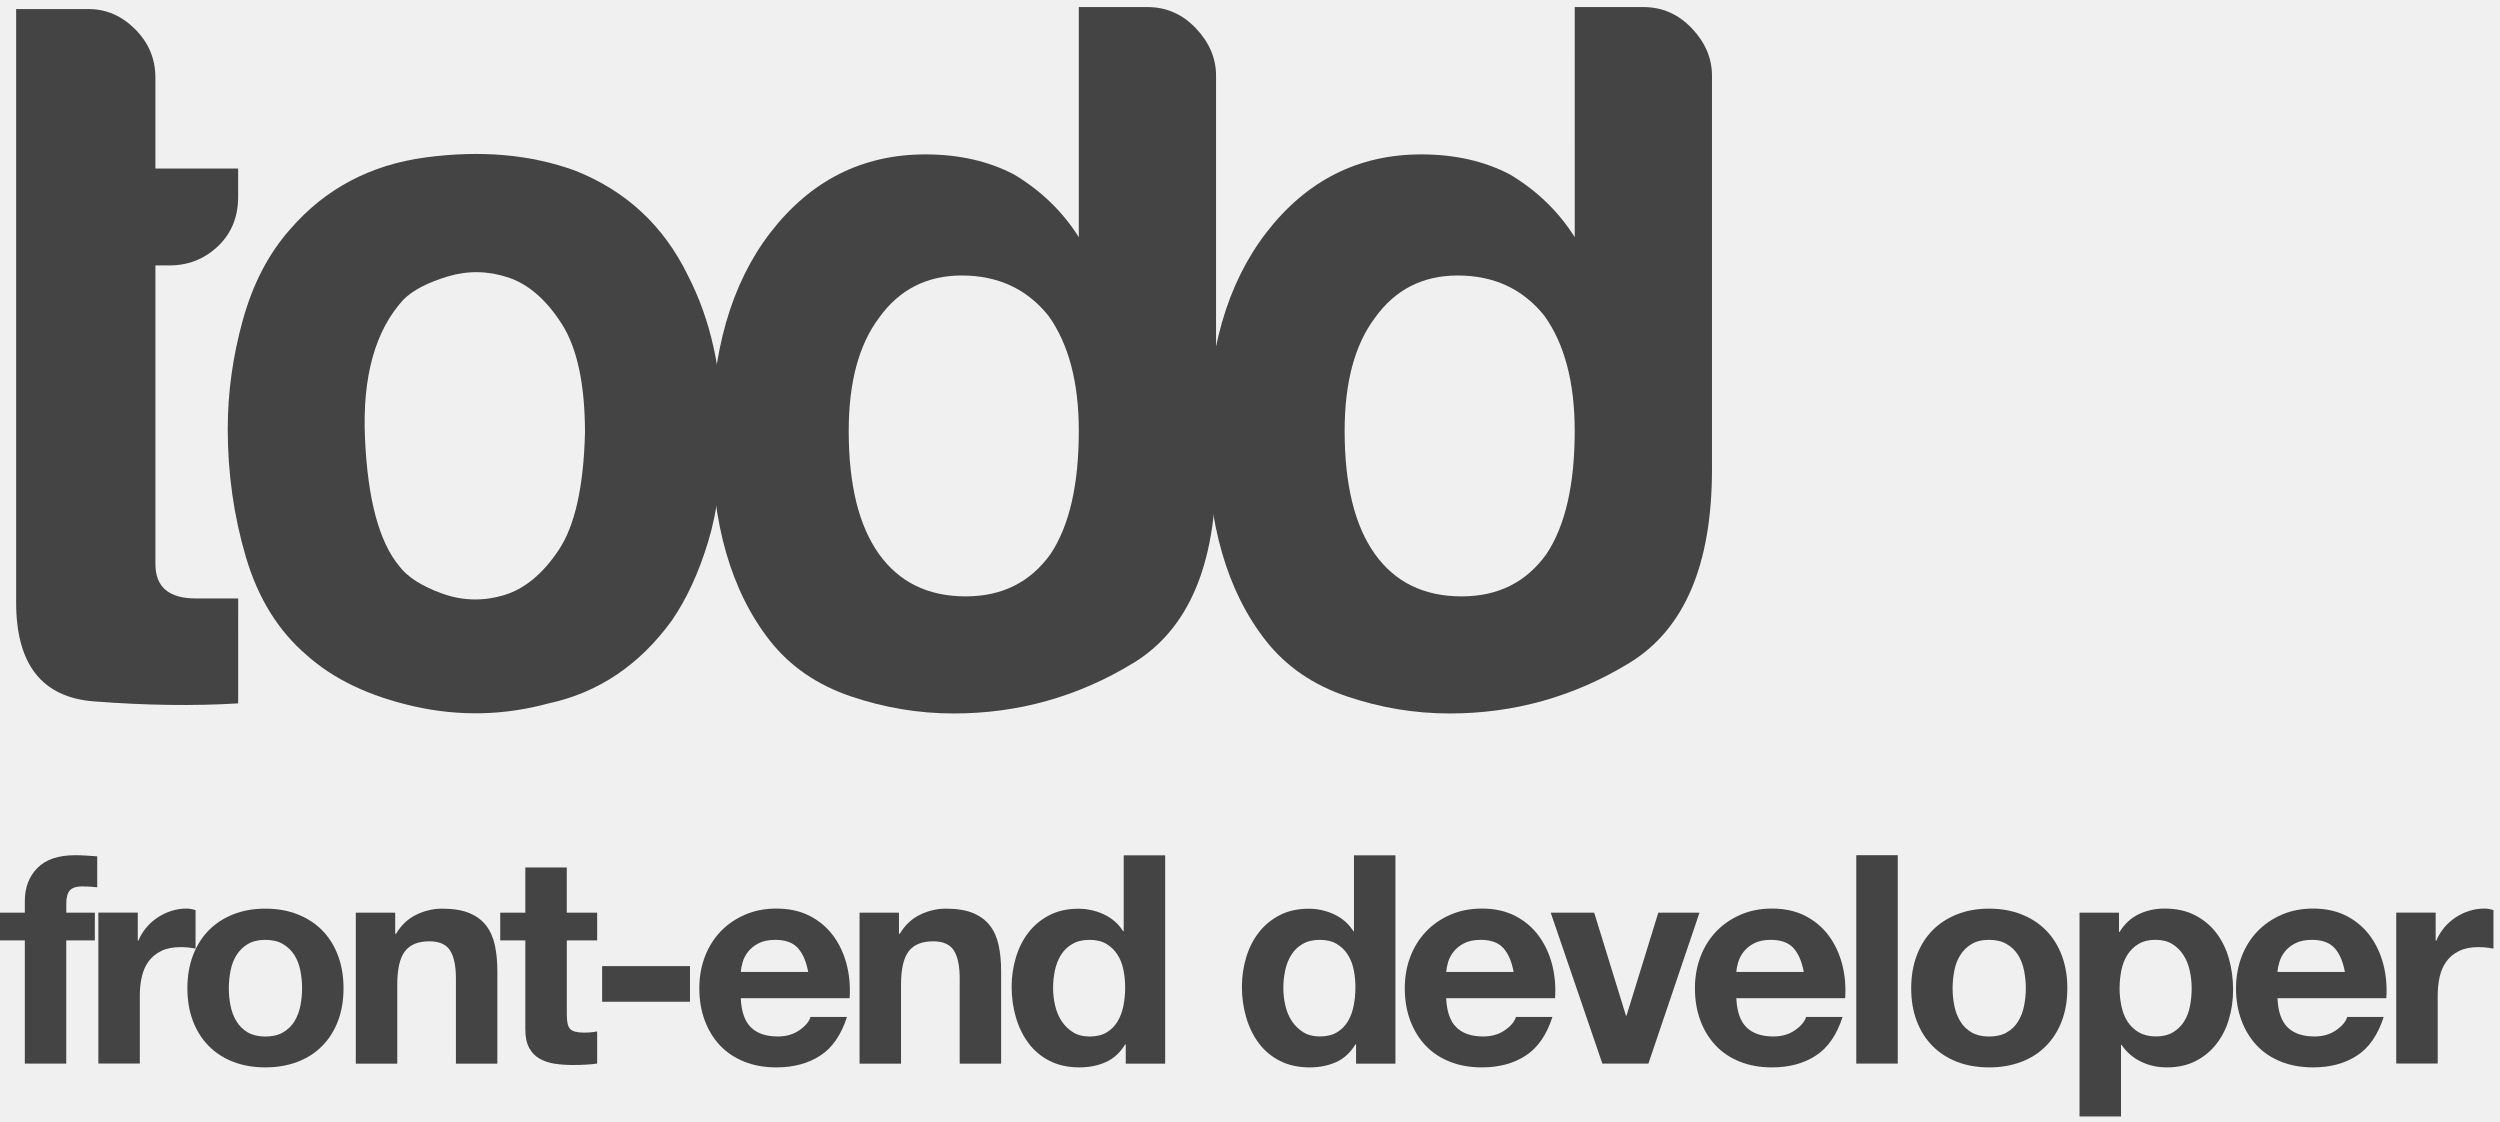
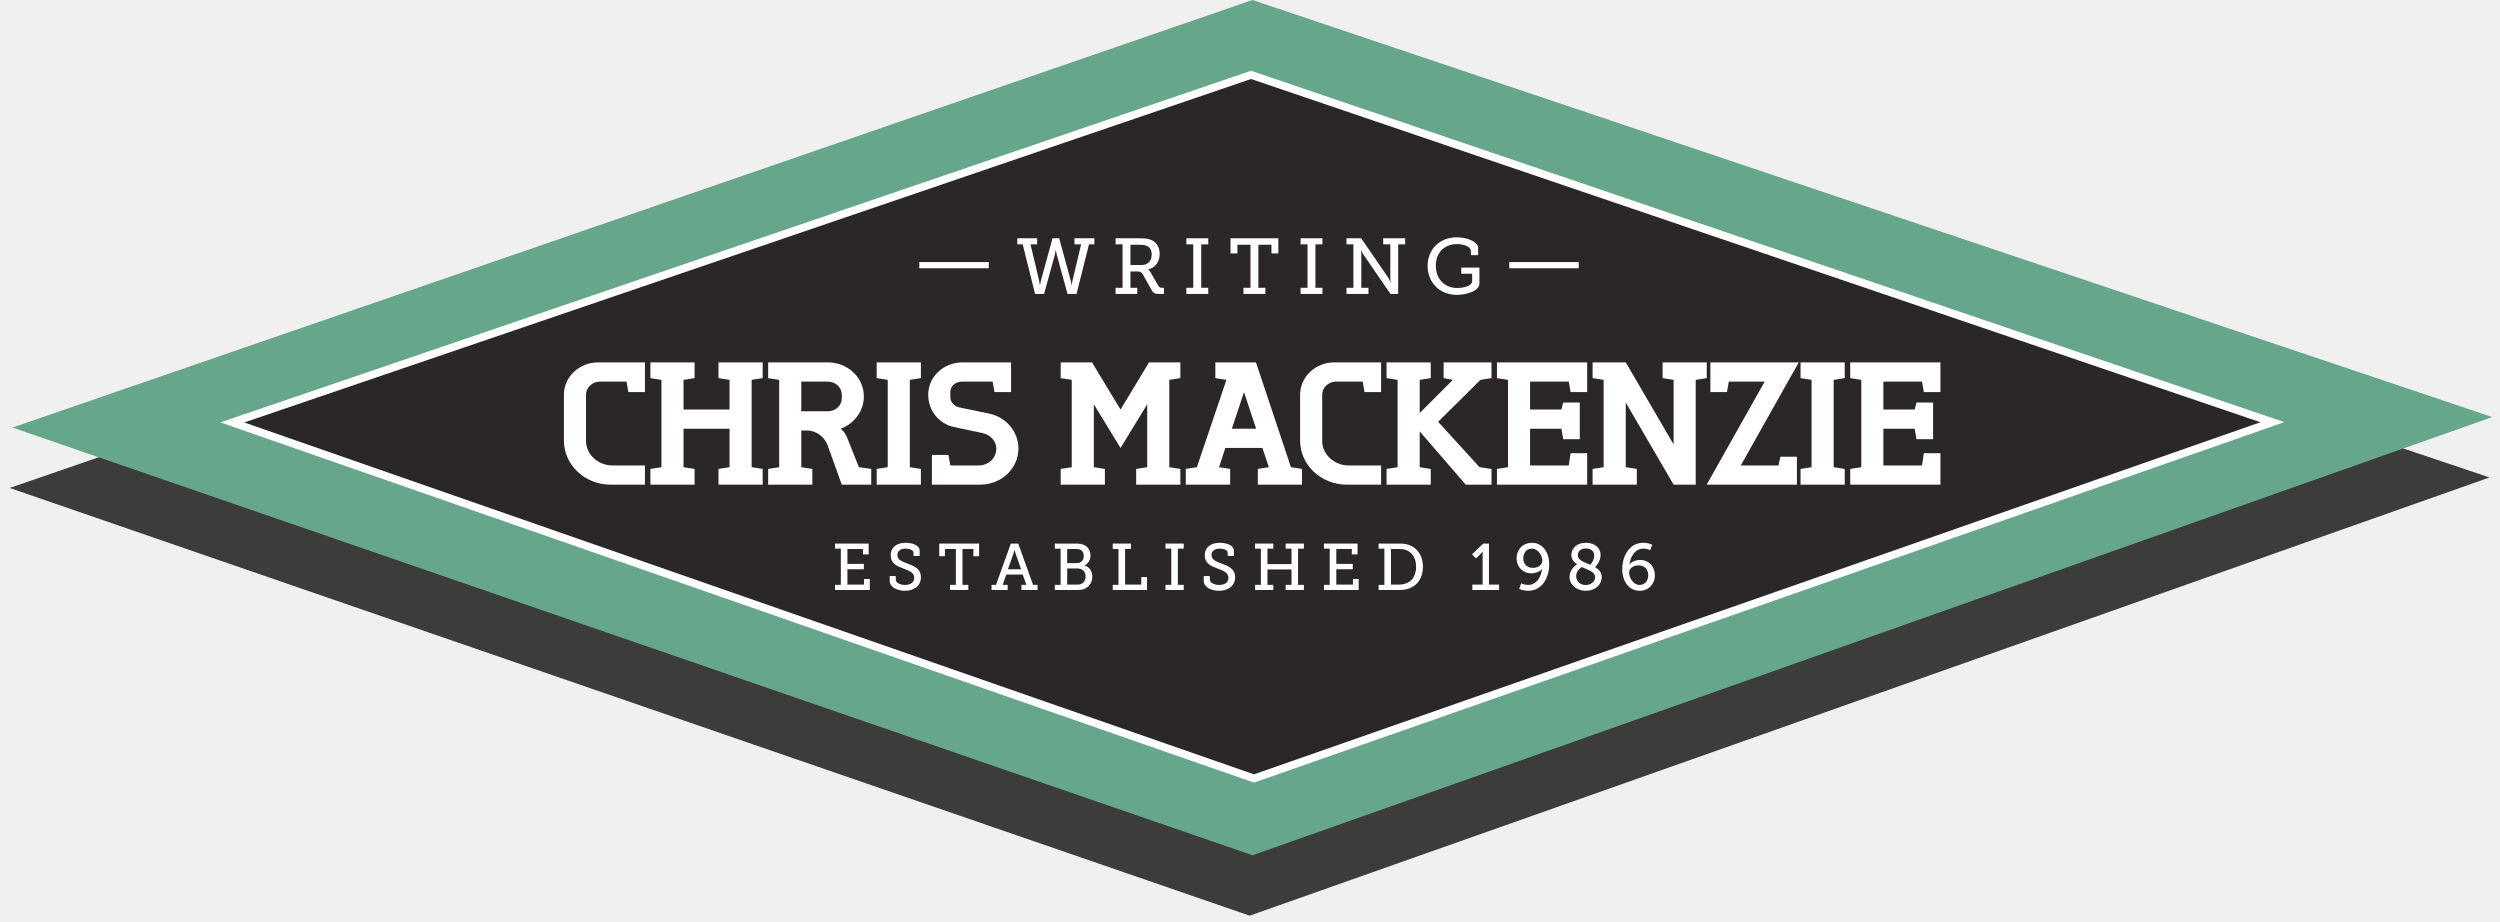
- <svg xmlns="http://www.w3.org/2000/svg" version="1.1" id="Layer_1" x="0px" y="0px" width="136px" height="61px" viewBox="0 0 136 61" enable-background="new 0 0 136 61" xml:space="preserve">
+ <svg xmlns="http://www.w3.org/2000/svg" version="1.1" id="Layer_1" x="0px" y="0px" width="320.137px" height="117.956px" viewBox="0 0 320.137 117.956" enable-background="new 0 0 320.137 117.956" xml:space="preserve">
+   <polygon fill="#3C3C3B" points="160.027,117.256 1.237,62.486 160.027,7.738 318.79,61.141 " />
+   <polygon fill="#66A68B" points="160.385,109.52 1.595,54.75 160.385,0 319.141,53.404 " />
+   <polygon fill="#2B2728" stroke="#FFFFFF" stroke-miterlimit="10" points="160.574,99.688 29.747,54.094 160.201,9.588   290.988,54.062 " />
  <g>
-     <path fill="#444444" d="M12.956,38.264c-2.416,0.146-5.033,0.109-7.851-0.109c-2.818-0.217-4.227-2.012-4.227-5.381V0.494h3.953   c0.951,0,1.793,0.367,2.525,1.098c0.731,0.733,1.098,1.611,1.098,2.635v4.941h4.501v1.537c0,1.098-0.367,1.996-1.098,2.69   c-0.733,0.696-1.611,1.043-2.635,1.043H8.455v16.25c0,1.246,0.731,1.867,2.196,1.867h2.306L12.956,38.264L12.956,38.264z" />
-     <path fill="#444444" d="M16.671,35.629c-1.538-1.318-2.635-3.092-3.294-5.325c-0.659-2.232-0.988-4.557-0.988-6.972   c0-1.977,0.274-3.953,0.823-5.929s1.409-3.623,2.581-4.941c1.902-2.196,4.354-3.495,7.356-3.898c3-0.401,5.709-0.165,8.125,0.714   c2.781,1.098,4.831,3.002,6.148,5.709c1.244,2.416,1.867,5.234,1.867,8.455c0,2.343-0.257,4.356-0.769,6.039   c-0.513,1.685-1.172,3.111-1.976,4.281c-1.757,2.416-3.991,3.918-6.698,4.502c-2.416,0.659-4.85,0.715-7.302,0.166   C20.092,37.879,18.135,36.945,16.671,35.629z M21.941,16.305c-1.537,1.685-2.233,4.191-2.086,7.521   c0.146,3.332,0.769,5.655,1.866,6.972c0.439,0.587,1.208,1.081,2.306,1.481c1.098,0.402,2.213,0.438,3.349,0.109   c1.134-0.328,2.141-1.152,3.02-2.471c0.878-1.317,1.354-3.44,1.427-6.368c0-2.635-0.422-4.612-1.263-5.929   c-0.842-1.317-1.812-2.158-2.91-2.525c-1.098-0.365-2.196-0.384-3.294-0.055C23.259,15.371,22.453,15.793,21.941,16.305z" />
-     <path fill="#444444" d="M58.687,0.384h3.733c1.024,0,1.903,0.384,2.635,1.153c0.731,0.769,1.098,1.63,1.098,2.58v21.411   c0,5.198-1.501,8.712-4.502,10.541c-3.002,1.83-6.258,2.744-9.772,2.744c-1.904,0-3.771-0.312-5.6-0.934   c-1.831-0.62-3.294-1.628-4.392-3.02c-2.124-2.707-3.184-6.403-3.184-11.088c0-4.612,1.06-8.307,3.184-11.09   c2.196-2.855,5.013-4.282,8.455-4.282c1.829,0,3.439,0.367,4.831,1.098c1.463,0.878,2.635,2.014,3.514,3.404V0.384L58.687,0.384z    M46.17,23.441c0,2.929,0.549,5.161,1.647,6.698c1.098,1.537,2.671,2.304,4.721,2.304c1.977,0,3.514-0.77,4.611-2.304   c1.024-1.537,1.538-3.769,1.538-6.698c0-2.635-0.549-4.721-1.647-6.258c-1.172-1.464-2.745-2.196-4.722-2.196   c-1.904,0-3.404,0.769-4.501,2.306C46.719,18.758,46.17,20.806,46.17,23.441z" />
-     <path fill="#444444" d="M85.665,0.384h3.733c1.022,0,1.9,0.384,2.635,1.153c0.73,0.769,1.099,1.63,1.099,2.58v21.411   c0,5.198-1.501,8.712-4.502,10.541c-3.002,1.83-6.259,2.744-9.772,2.744c-1.902,0-3.771-0.312-5.6-0.934   c-1.83-0.62-3.294-1.628-4.392-3.02c-2.127-2.707-3.188-6.403-3.188-11.088c0-4.612,1.061-8.307,3.188-11.09   c2.196-2.855,5.013-4.282,8.454-4.282c1.83,0,3.441,0.367,4.832,1.098c1.464,0.878,2.636,2.014,3.514,3.404L85.665,0.384   L85.665,0.384z M73.148,23.441c0,2.929,0.549,5.161,1.646,6.698c1.099,1.537,2.672,2.304,4.722,2.304   c1.979,0,3.514-0.77,4.611-2.304c1.023-1.537,1.537-3.769,1.537-6.698c0-2.635-0.549-4.721-1.646-6.258   c-1.172-1.464-2.744-2.196-4.722-2.196c-1.903,0-3.403,0.769-4.502,2.306C73.697,18.758,73.148,20.806,73.148,23.441z" />
+     <path fill="#FFFFFF" d="M82.586,59.604v2.457H78.2c-3.323,0-5.988-2.527-5.988-5.656v-5.861c0-2.283,1.958-4.139,4.385-4.139h5.989   v3.803h-2.122l-0.236-1.34h-3.395c-0.967,0-1.792,0.736-1.792,1.676v5.926c0,1.723,1.556,3.135,3.396,3.135H82.586z" />
+     <path fill="#FFFFFF" d="M92.008,46.404h5.657v2.016l-1.415,0.223v11.184l1.415,0.221v2.014h-5.657v-2.014l1.413-0.221v-4.922   h-5.893v4.922l1.414,0.221v2.014h-5.656v-2.014l1.415-0.221V48.643l-1.415-0.223v-2.016h5.656v2.016l-1.414,0.223v3.803h5.893   v-3.803l-1.413-0.223V46.404z" />
+     <path fill="#FFFFFF" d="M102.609,55.129v4.697l1.414,0.221v2.014h-5.657v-2.014l1.414-0.221V48.643l-1.414-0.223v-2.016h7.635   c2.57,0,4.622,1.947,4.622,4.363c0,1.812-1.179,3.465-2.972,4.137c0.38,0.293,0.638,0.648,0.849,1.188l1.486,3.734l1.58,0.221   v2.014h-3.771l-1.77-4.92c-0.563-1.588-1.955-2.012-2.594-2.012H102.609z M107.796,50.543c0-0.939-0.805-1.676-1.795-1.676h-3.392   v3.801h3.392c0.99,0,1.795-0.738,1.795-1.678V50.543z" />
+     <path fill="#FFFFFF" d="M116.508,59.826l1.416,0.221v2.014h-5.659v-2.014l1.413-0.221V48.643l-1.413-0.223v-2.016h5.659v2.016   l-1.416,0.223V59.826z" />
+     <path fill="#FFFFFF" d="M122.164,54.682c-1.888-0.404-3.302-2.059-3.302-4.139c0-2.303,1.956-4.139,4.409-4.139h6.199v3.803h-2.123   l-0.235-1.34h-3.841c-0.99,0-1.578,0.602-1.578,1.34v0.672c0,0.648,0.539,1.162,1.179,1.297l3.771,0.783   c2.169,0.447,3.771,2.281,3.771,4.475c0,2.57-2.191,4.627-4.904,4.627h-6.176V58.26h2.123l0.236,1.344h3.651   c1.226,0,2.24-0.965,2.24-2.127c0-1.008-0.752-1.789-1.744-2.014L122.164,54.682z" />
+     <path fill="#FFFFFF" d="M147.142,46.404h4.007v2.016l-1.415,0.223v11.184l1.415,0.221v2.014h-5.657v-2.014l1.414-0.221v-8.055   l-3.417,5.592l-3.418-5.592v8.055l1.415,0.221v2.014h-5.658v-2.014l1.414-0.221V48.643l-1.414-0.223v-2.016h4.007l3.654,6.041   L147.142,46.404z" />
+     <path fill="#FFFFFF" d="M161.658,57.363h-4.749l-0.804,2.463l1.423,0.221v2.014h-5.681v-2.014l1.416-0.221l3.79-11.184   l-1.421-0.223v-2.016h5.2l4.479,13.422l1.414,0.221v2.014h-5.654v-2.014l1.414-0.221L161.658,57.363z M157.741,54.904h3.116   l-1.556-4.697L157.741,54.904z" />
+     <path fill="#FFFFFF" d="M176.857,59.604v2.457h-4.387c-3.324,0-5.985-2.527-5.985-5.656v-5.861c0-2.283,1.956-4.139,4.382-4.139   h5.99v3.803h-2.123l-0.236-1.34h-3.396c-0.966,0-1.79,0.736-1.79,1.676v5.926c0,1.723,1.555,3.135,3.393,3.135H176.857z" />
+     <path fill="#FFFFFF" d="M184.157,54.01l5.305,5.816l1.531,0.221v2.014h-3.301l-5.892-6.82v4.586l1.413,0.221v2.014h-5.657v-2.014   l1.414-0.221V48.643l-1.414-0.223v-2.016h5.657v2.016l-1.413,0.223v4.248l4.242-4.248l-1.179-0.223v-2.016h6.129v2.016   l-1.416,0.223L184.157,54.01z" />
+     <path fill="#FFFFFF" d="M191.692,46.404h11.553v3.803h-2.124l-0.233-1.34h-4.952v3.578h4.007l0.235-0.896h2.121v4.695h-2.121   l-0.235-1.34h-4.007v4.699h4.952l0.233-1.566h2.124v4.023h-11.553v-2.014l1.416-0.221V48.643l-1.416-0.223V46.404z" />
+     <path fill="#FFFFFF" d="M212.904,46.404h5.654v2.016l-1.414,0.223v13.418h-2.829l-6.129-10.512v8.277l1.416,0.221v2.014h-5.661   v-2.014l1.415-0.221V48.643l-1.415-0.223v-2.016h4.245l6.129,10.512v-8.273l-1.411-0.223V46.404z" />
+     <path fill="#FFFFFF" d="M230.339,46.404l-7.426,13.199h4.834l0.235-1.119h2.121v3.576h-11.553l7.427-13.193h-4.595l-0.239,1.34   h-2.12v-3.803H230.339z" />
+     <path fill="#FFFFFF" d="M234.813,59.826l1.412,0.221v2.014h-5.657v-2.014l1.413-0.221V48.643l-1.413-0.223v-2.016h5.657v2.016   l-1.412,0.223V59.826z" />
+     <path fill="#FFFFFF" d="M236.93,46.404h11.551v3.803h-2.122l-0.234-1.34h-4.95v3.578h4.006l0.238-0.896h2.123v4.695h-2.123   l-0.238-1.34h-4.006v4.699h4.95l0.234-1.566h2.122v4.023H236.93v-2.014l1.416-0.221V48.643l-1.416-0.223V46.404z" />
  </g>
  <g>
-     <path fill="#444444" d="M0,51.159V49.65h1.35v-0.635c0-0.73,0.228-1.328,0.683-1.795c0.456-0.466,1.144-0.697,2.064-0.697   c0.201,0,0.402,0.008,0.604,0.021c0.201,0.018,0.397,0.029,0.587,0.04v1.685c-0.264-0.033-0.54-0.049-0.825-0.049   c-0.307,0-0.527,0.071-0.659,0.215c-0.132,0.144-0.198,0.385-0.198,0.723v0.492H5.16v1.509H3.604v6.7H1.35v-6.7H0z" />
-     <path fill="#444444" d="M7.495,49.65v1.523h0.031c0.106-0.255,0.249-0.488,0.429-0.706c0.18-0.218,0.386-0.401,0.619-0.557   c0.232-0.152,0.481-0.271,0.746-0.356c0.264-0.084,0.54-0.128,0.826-0.128c0.148,0,0.312,0.027,0.492,0.079v2.098   c-0.106-0.021-0.233-0.039-0.381-0.058c-0.148-0.017-0.291-0.021-0.429-0.021c-0.413,0-0.762,0.067-1.048,0.205   c-0.286,0.138-0.516,0.326-0.69,0.562c-0.175,0.236-0.299,0.518-0.373,0.833c-0.074,0.315-0.111,0.662-0.111,1.032v3.699H5.351   v-8.211h2.144V49.65z" />
-     <path fill="#444444" d="M10.496,51.979c0.201-0.535,0.487-0.989,0.857-1.367c0.37-0.375,0.815-0.666,1.333-0.872   c0.519-0.205,1.101-0.31,1.747-0.31s1.231,0.104,1.754,0.31c0.524,0.206,0.971,0.497,1.342,0.872   c0.371,0.378,0.656,0.832,0.857,1.367c0.201,0.533,0.302,1.129,0.302,1.785s-0.101,1.25-0.302,1.778   c-0.201,0.528-0.487,0.981-0.857,1.356c-0.37,0.377-0.817,0.664-1.342,0.865c-0.523,0.2-1.109,0.303-1.754,0.303   c-0.646,0-1.228-0.103-1.747-0.303c-0.519-0.201-0.963-0.488-1.333-0.865c-0.371-0.375-0.657-0.828-0.857-1.356   c-0.202-0.528-0.302-1.122-0.302-1.778S10.294,52.512,10.496,51.979z M12.544,54.725c0.063,0.312,0.172,0.594,0.325,0.842   c0.153,0.248,0.357,0.447,0.611,0.597c0.254,0.146,0.572,0.223,0.953,0.223c0.381,0,0.701-0.073,0.961-0.223   c0.259-0.147,0.465-0.349,0.619-0.597c0.153-0.248,0.262-0.528,0.325-0.842c0.063-0.312,0.096-0.633,0.096-0.961   s-0.032-0.649-0.096-0.969c-0.063-0.316-0.172-0.6-0.325-0.842c-0.154-0.243-0.36-0.441-0.619-0.596   c-0.26-0.152-0.58-0.229-0.961-0.229c-0.381,0-0.699,0.077-0.953,0.229c-0.254,0.153-0.458,0.353-0.611,0.596   c-0.153,0.242-0.262,0.523-0.325,0.842c-0.063,0.319-0.096,0.641-0.096,0.969S12.48,54.412,12.544,54.725z" />
-     <path fill="#444444" d="M21.499,49.65v1.144h0.048c0.286-0.478,0.656-0.823,1.111-1.039c0.455-0.218,0.921-0.325,1.397-0.325   c0.604,0,1.098,0.082,1.485,0.245c0.387,0.164,0.691,0.392,0.913,0.683c0.222,0.291,0.378,0.646,0.468,1.063   c0.09,0.419,0.135,0.882,0.135,1.39v5.051h-2.254v-4.637c0-0.679-0.106-1.185-0.317-1.518c-0.212-0.334-0.588-0.499-1.127-0.499   c-0.614,0-1.059,0.183-1.334,0.547c-0.275,0.365-0.413,0.966-0.413,1.804v4.303h-2.255V49.65H21.499L21.499,49.65z" />
-     <path fill="#444444" d="M32.486,49.65v1.509h-1.651v4.063c0,0.383,0.063,0.637,0.19,0.764s0.381,0.188,0.762,0.188   c0.127,0,0.249-0.005,0.365-0.016c0.116-0.013,0.228-0.027,0.333-0.05v1.748c-0.191,0.031-0.402,0.053-0.635,0.062   c-0.233,0.012-0.46,0.018-0.683,0.018c-0.35,0-0.681-0.023-0.993-0.07c-0.312-0.049-0.587-0.141-0.826-0.278   c-0.239-0.137-0.426-0.334-0.563-0.587c-0.138-0.254-0.207-0.588-0.207-1.001v-4.843h-1.366V49.65h1.366v-2.461h2.255v2.461H32.486   z" />
-     <path fill="#444444" d="M37.535,52.557v1.938h-4.779v-1.938H37.535z" />
-     <path fill="#444444" d="M40.854,55.891c0.338,0.33,0.825,0.493,1.46,0.493c0.455,0,0.847-0.112,1.175-0.342   c0.328-0.228,0.53-0.47,0.604-0.722h1.984c-0.317,0.981-0.805,1.688-1.461,2.109c-0.656,0.426-1.45,0.637-2.382,0.637   c-0.646,0-1.228-0.104-1.747-0.312s-0.958-0.501-1.317-0.881c-0.36-0.382-0.638-0.837-0.834-1.366   c-0.196-0.527-0.293-1.109-0.293-1.747c0-0.612,0.101-1.185,0.301-1.714c0.202-0.527,0.487-0.986,0.857-1.374   c0.371-0.387,0.812-0.688,1.326-0.912c0.513-0.223,1.082-0.334,1.707-0.334c0.699,0,1.308,0.136,1.826,0.404   c0.519,0.271,0.945,0.633,1.278,1.088s0.574,0.976,0.723,1.558c0.148,0.582,0.201,1.189,0.159,1.825h-5.922   C40.33,55.033,40.515,55.562,40.854,55.891z M43.402,51.572c-0.27-0.297-0.68-0.444-1.23-0.444c-0.36,0-0.659,0.062-0.897,0.183   c-0.238,0.121-0.428,0.272-0.572,0.453c-0.143,0.18-0.243,0.37-0.301,0.57c-0.059,0.201-0.093,0.382-0.103,0.54h3.667   C43.86,52.303,43.672,51.868,43.402,51.572z" />
-     <path fill="#444444" d="M48.904,49.65v1.144h0.048c0.286-0.478,0.656-0.823,1.111-1.039c0.455-0.218,0.921-0.325,1.397-0.325   c0.604,0,1.098,0.082,1.485,0.245c0.386,0.164,0.691,0.392,0.913,0.683c0.222,0.291,0.378,0.646,0.468,1.063   c0.09,0.419,0.135,0.882,0.135,1.39v5.051h-2.254v-4.637c0-0.679-0.106-1.185-0.317-1.518c-0.212-0.334-0.588-0.499-1.127-0.499   c-0.614,0-1.059,0.183-1.334,0.547c-0.275,0.365-0.413,0.966-0.413,1.804v4.303H46.76V49.65H48.904L48.904,49.65z" />
-     <path fill="#444444" d="M61.209,56.812c-0.264,0.442-0.611,0.765-1.04,0.961c-0.428,0.194-0.913,0.293-1.452,0.293   c-0.615,0-1.154-0.119-1.62-0.355c-0.466-0.238-0.849-0.562-1.151-0.969c-0.302-0.408-0.53-0.877-0.683-1.405   c-0.153-0.528-0.23-1.081-0.23-1.651c0-0.551,0.077-1.082,0.23-1.597c0.153-0.513,0.381-0.966,0.683-1.356   c0.302-0.393,0.68-0.707,1.135-0.944s0.984-0.354,1.587-0.354c0.487,0,0.95,0.104,1.39,0.31c0.439,0.206,0.786,0.512,1.04,0.913   h0.032v-4.129h2.255v11.334h-2.144v-1.049H61.209L61.209,56.812z M61.114,52.756c-0.063-0.312-0.172-0.589-0.325-0.826   c-0.153-0.238-0.352-0.431-0.596-0.578c-0.244-0.147-0.55-0.224-0.92-0.224c-0.371,0-0.683,0.074-0.938,0.224   c-0.253,0.147-0.458,0.342-0.611,0.586c-0.154,0.244-0.265,0.521-0.333,0.834c-0.069,0.312-0.103,0.64-0.103,0.979   c0,0.316,0.037,0.636,0.111,0.953c0.074,0.316,0.193,0.602,0.357,0.849c0.164,0.249,0.37,0.449,0.619,0.604   c0.249,0.154,0.548,0.229,0.897,0.229c0.37,0,0.68-0.073,0.929-0.223s0.447-0.349,0.595-0.597s0.254-0.531,0.317-0.851   c0.064-0.317,0.095-0.646,0.095-0.983C61.209,53.395,61.178,53.066,61.114,52.756z" />
-     <path fill="#444444" d="M73.736,56.812c-0.266,0.442-0.611,0.765-1.039,0.961c-0.43,0.194-0.914,0.293-1.453,0.293   c-0.615,0-1.154-0.119-1.619-0.355c-0.467-0.238-0.85-0.562-1.152-0.969c-0.301-0.408-0.53-0.877-0.683-1.405   s-0.23-1.081-0.23-1.651c0-0.551,0.077-1.082,0.23-1.597c0.153-0.513,0.382-0.966,0.683-1.356c0.302-0.393,0.681-0.707,1.136-0.944   s0.982-0.354,1.588-0.354c0.486,0,0.949,0.104,1.389,0.31s0.785,0.512,1.039,0.913h0.031v-4.129h2.256v11.334H73.77v-1.049H73.736   L73.736,56.812L73.736,56.812z M73.641,52.756c-0.062-0.312-0.172-0.589-0.324-0.826c-0.152-0.238-0.352-0.431-0.596-0.578   s-0.551-0.224-0.922-0.224c-0.369,0-0.682,0.074-0.936,0.224c-0.256,0.147-0.459,0.342-0.611,0.586   c-0.154,0.244-0.266,0.521-0.334,0.834c-0.068,0.313-0.104,0.64-0.104,0.979c0,0.316,0.037,0.636,0.109,0.953   c0.074,0.316,0.193,0.602,0.357,0.849C70.445,55.8,70.652,56,70.9,56.154s0.548,0.229,0.896,0.229c0.371,0,0.683-0.073,0.931-0.223   c0.25-0.147,0.446-0.349,0.597-0.597c0.146-0.248,0.254-0.531,0.315-0.851c0.063-0.317,0.096-0.646,0.096-0.983   C73.736,53.395,73.705,53.066,73.641,52.756z" />
-     <path fill="#444444" d="M79.23,55.891c0.338,0.33,0.826,0.493,1.461,0.493c0.455,0,0.846-0.112,1.176-0.342   c0.328-0.228,0.527-0.47,0.602-0.722h1.984c-0.316,0.981-0.805,1.688-1.461,2.109c-0.654,0.426-1.449,0.637-2.381,0.637   c-0.646,0-1.229-0.104-1.746-0.312c-0.52-0.206-0.957-0.501-1.318-0.881c-0.359-0.382-0.637-0.837-0.834-1.366   c-0.195-0.527-0.293-1.109-0.293-1.747c0-0.612,0.1-1.185,0.301-1.714c0.201-0.527,0.488-0.986,0.859-1.374   c0.369-0.387,0.811-0.688,1.324-0.912c0.513-0.223,1.082-0.334,1.707-0.334c0.699,0,1.307,0.136,1.826,0.404   c0.52,0.271,0.943,0.633,1.275,1.088c0.334,0.455,0.574,0.976,0.725,1.558c0.147,0.582,0.201,1.189,0.158,1.825h-5.924   C78.705,55.033,78.891,55.562,79.23,55.891z M81.779,51.572c-0.271-0.297-0.682-0.444-1.23-0.444c-0.361,0-0.66,0.062-0.896,0.183   c-0.238,0.121-0.43,0.272-0.57,0.453c-0.146,0.18-0.244,0.37-0.305,0.57c-0.059,0.201-0.092,0.382-0.104,0.54h3.668   C82.236,52.303,82.049,51.868,81.779,51.572z" />
-     <path fill="#444444" d="M87.168,57.859l-2.809-8.209h2.365l1.729,5.604h0.029l1.73-5.604h2.24l-2.779,8.209H87.168z" />
-     <path fill="#444444" d="M95.014,55.891c0.338,0.33,0.826,0.493,1.461,0.493c0.455,0,0.846-0.112,1.174-0.342   c0.328-0.228,0.529-0.47,0.604-0.722h1.983c-0.315,0.981-0.805,1.688-1.461,2.109c-0.655,0.426-1.448,0.637-2.381,0.637   c-0.646,0-1.229-0.104-1.746-0.312c-0.521-0.206-0.959-0.501-1.317-0.881c-0.358-0.382-0.64-0.837-0.834-1.366   c-0.194-0.527-0.293-1.109-0.293-1.747c0-0.612,0.101-1.185,0.301-1.714c0.201-0.527,0.488-0.986,0.856-1.374   c0.371-0.387,0.812-0.688,1.326-0.912c0.515-0.223,1.082-0.334,1.707-0.334c0.698,0,1.308,0.136,1.826,0.404   c0.518,0.271,0.944,0.633,1.276,1.088c0.334,0.455,0.573,0.976,0.724,1.558c0.148,0.582,0.2,1.189,0.157,1.825h-5.922   C94.488,55.033,94.674,55.562,95.014,55.891z M97.562,51.572c-0.271-0.297-0.684-0.444-1.23-0.444c-0.361,0-0.66,0.062-0.898,0.183   s-0.428,0.272-0.57,0.453c-0.145,0.18-0.242,0.37-0.303,0.57c-0.059,0.201-0.094,0.382-0.104,0.54h3.668   C98.02,52.303,97.832,51.868,97.562,51.572z" />
-     <path fill="#444444" d="M103.238,46.523v11.336h-2.256V46.523H103.238z" />
-     <path fill="#444444" d="M104.27,51.979c0.201-0.535,0.486-0.989,0.857-1.367c0.371-0.375,0.816-0.666,1.334-0.872   c0.518-0.205,1.102-0.31,1.748-0.31c0.645,0,1.229,0.104,1.754,0.31c0.523,0.206,0.971,0.497,1.342,0.872   c0.369,0.378,0.656,0.832,0.857,1.367c0.201,0.533,0.301,1.129,0.301,1.785s-0.1,1.25-0.301,1.778s-0.488,0.981-0.857,1.356   c-0.371,0.377-0.818,0.664-1.342,0.865c-0.525,0.2-1.109,0.303-1.754,0.303c-0.646,0-1.23-0.103-1.748-0.303   c-0.518-0.201-0.963-0.488-1.334-0.865c-0.371-0.375-0.656-0.828-0.857-1.356s-0.301-1.122-0.301-1.778   S104.068,52.512,104.27,51.979z M106.318,54.725c0.062,0.312,0.172,0.594,0.326,0.842c0.15,0.248,0.354,0.447,0.609,0.597   c0.254,0.146,0.57,0.223,0.953,0.223c0.379,0,0.699-0.073,0.959-0.223c0.261-0.147,0.467-0.349,0.619-0.597   s0.262-0.528,0.324-0.842c0.062-0.312,0.098-0.633,0.098-0.961s-0.033-0.649-0.098-0.969c-0.062-0.316-0.172-0.6-0.324-0.842   c-0.152-0.243-0.358-0.441-0.619-0.596c-0.26-0.153-0.58-0.229-0.959-0.229c-0.383,0-0.699,0.077-0.953,0.229   c-0.256,0.153-0.459,0.353-0.609,0.596c-0.154,0.242-0.266,0.523-0.326,0.842c-0.064,0.318-0.096,0.641-0.096,0.969   S106.254,54.412,106.318,54.725z" />
-     <path fill="#444444" d="M115.273,49.65v1.049h0.031c0.273-0.444,0.625-0.768,1.047-0.969c0.424-0.201,0.891-0.304,1.396-0.304   c0.646,0,1.201,0.122,1.668,0.365c0.465,0.244,0.854,0.565,1.158,0.969c0.307,0.402,0.533,0.871,0.684,1.404   c0.148,0.535,0.223,1.094,0.223,1.676c0,0.552-0.072,1.08-0.223,1.589c-0.146,0.51-0.372,0.959-0.676,1.35   c-0.301,0.393-0.68,0.705-1.127,0.938c-0.449,0.231-0.979,0.349-1.58,0.349c-0.508,0-0.979-0.104-1.402-0.311   c-0.432-0.206-0.781-0.511-1.059-0.913h-0.031v3.892h-2.256V49.65H115.273z M118.203,56.161c0.248-0.147,0.449-0.343,0.604-0.58   c0.152-0.237,0.262-0.517,0.324-0.833c0.064-0.318,0.096-0.641,0.096-0.969s-0.033-0.651-0.104-0.969   c-0.068-0.317-0.182-0.603-0.342-0.851c-0.158-0.25-0.361-0.449-0.611-0.604c-0.248-0.152-0.553-0.229-0.912-0.229   c-0.371,0-0.68,0.077-0.928,0.229c-0.25,0.152-0.451,0.353-0.605,0.596c-0.151,0.242-0.262,0.523-0.324,0.842   c-0.062,0.316-0.096,0.646-0.096,0.982c0,0.328,0.035,0.65,0.104,0.971c0.067,0.316,0.18,0.595,0.332,0.833   c0.153,0.237,0.358,0.432,0.61,0.58c0.256,0.146,0.562,0.223,0.922,0.223C117.645,56.384,117.953,56.309,118.203,56.161z" />
-     <path fill="#444444" d="M124.449,55.891c0.34,0.33,0.826,0.493,1.461,0.493c0.455,0,0.848-0.112,1.176-0.342   c0.328-0.228,0.529-0.47,0.604-0.722h1.984c-0.316,0.981-0.805,1.688-1.461,2.109c-0.656,0.426-1.449,0.637-2.381,0.637   c-0.646,0-1.229-0.104-1.746-0.312c-0.52-0.206-0.959-0.501-1.318-0.881c-0.359-0.382-0.639-0.837-0.834-1.366   c-0.195-0.527-0.295-1.109-0.295-1.747c0-0.612,0.104-1.185,0.303-1.714c0.201-0.527,0.486-0.986,0.857-1.374   c0.371-0.387,0.812-0.688,1.326-0.912c0.512-0.223,1.082-0.334,1.707-0.334c0.697,0,1.307,0.136,1.826,0.404   c0.518,0.271,0.943,0.633,1.277,1.088s0.572,0.976,0.723,1.558c0.148,0.582,0.201,1.189,0.158,1.825h-5.922   C123.926,55.033,124.111,55.562,124.449,55.891z M126.998,51.572c-0.27-0.297-0.68-0.444-1.23-0.444   c-0.357,0-0.658,0.062-0.896,0.183c-0.238,0.121-0.429,0.272-0.572,0.453c-0.143,0.18-0.241,0.37-0.301,0.57   c-0.06,0.201-0.095,0.382-0.104,0.54h3.668C127.457,52.303,127.27,51.868,126.998,51.572z" />
-     <path fill="#444444" d="M132.5,49.65v1.523h0.033c0.104-0.255,0.248-0.488,0.428-0.706s0.385-0.401,0.619-0.557   c0.232-0.152,0.48-0.271,0.746-0.356c0.266-0.084,0.539-0.128,0.826-0.128c0.146,0,0.311,0.027,0.492,0.079v2.098   c-0.105-0.021-0.234-0.039-0.383-0.058c-0.146-0.017-0.291-0.021-0.43-0.021c-0.412,0-0.764,0.067-1.047,0.205   c-0.287,0.138-0.52,0.326-0.689,0.562c-0.178,0.236-0.301,0.518-0.373,0.833c-0.074,0.315-0.111,0.662-0.111,1.032v3.699h-2.256   v-8.211h2.145V49.65L132.5,49.65z" />
+     <g>
+       <path fill="#FFFFFF" d="M130.279,30.515h2.534v0.776h-0.849l1.109,4.672c0.051,0.252,0.081,0.535,0.081,0.535h0.029    c0,0,0.042-0.283,0.102-0.535l1.494-5.448h0.858l1.483,5.448c0.07,0.252,0.099,0.535,0.099,0.535h0.042    c0,0,0.02-0.283,0.071-0.535l1.111-4.672h-0.851v-0.776h2.545v0.776h-0.688l-1.594,6.348h-1.151l-1.392-5.057    c-0.069-0.252-0.091-0.564-0.091-0.564h-0.041c0,0-0.019,0.312-0.089,0.564l-1.393,5.057h-1.151l-1.586-6.348h-0.686V30.515z" />
+       <path fill="#FFFFFF" d="M142.859,36.852h0.89v-5.561h-0.89v-0.776h3.088c0.507,0,0.921,0.019,1.314,0.149    c0.745,0.251,1.239,0.878,1.239,1.847c0,1.029-0.564,1.766-1.473,1.998v0.02c0,0,0.183,0.102,0.304,0.334l1.01,1.756    c0.11,0.191,0.241,0.232,0.492,0.232h0.214v0.787h-0.607c-0.604,0-0.745-0.111-0.988-0.533l-1.1-1.951    c-0.183-0.301-0.313-0.393-0.749-0.393h-0.846v2.09h0.878v0.787h-2.776V36.852z M146.19,33.934c0.778,0,1.293-0.504,1.293-1.342    c0-0.555-0.222-0.938-0.666-1.119c-0.233-0.092-0.535-0.133-0.878-0.133h-1.182v2.594H146.19z" />
+       <path fill="#FFFFFF" d="M151.918,36.852h0.887v-5.561h-0.887v-0.776h2.806v0.776h-0.903v5.561h0.903v0.787h-2.806V36.852z" />
+       <path fill="#FFFFFF" d="M159.234,36.852h0.897V31.34h-1.674v1.111h-0.883v-1.936h6.123v1.936h-0.88V31.34h-1.676v5.512h0.897    v0.787h-2.806V36.852z" />
+       <path fill="#FFFFFF" d="M166.547,36.852h0.888v-5.561h-0.888v-0.776h2.796v0.776h-0.897v5.561h0.897v0.787h-2.796V36.852z" />
+       <path fill="#FFFFFF" d="M172.425,36.852h0.885v-5.561h-0.885v-0.776h1.885l3.502,5.106c0.12,0.201,0.242,0.514,0.242,0.514h0.032    c0,0-0.051-0.354-0.051-0.574v-4.27h-0.908v-0.776h2.813v0.776h-0.897v6.348h-0.989l-3.504-5.107    c-0.128-0.201-0.24-0.514-0.24-0.514h-0.027c0,0,0.049,0.354,0.04,0.574v4.26h0.917v0.787h-2.814V36.852z" />
+       <path fill="#FFFFFF" d="M186.547,30.392c1.254,0,2.737,0.504,2.737,1.405v0.875h-0.931V32.15c0-0.598-0.938-0.891-1.774-0.891    c-1.667,0-2.717,1.133-2.717,2.766c0,1.645,1.07,2.855,2.746,2.855c0.636,0,1.908-0.189,1.908-0.889v-0.938h-1.393v-0.787h2.323    v1.998c0,1.1-1.84,1.494-2.91,1.494c-2.188,0-3.725-1.596-3.725-3.705C182.812,31.947,184.328,30.392,186.547,30.392z" />
+     </g>
+     <rect x="193.271" y="33.561" fill="#FFFFFF" width="8.888" height="0.789" />
+     <rect x="117.724" y="33.561" fill="#FFFFFF" width="8.89" height="0.789" />
+   </g>
+   <g>
+     <path fill="#FFFFFF" d="M106.931,74.893h0.741v-4.637h-0.741v-0.648h4.303v1.383h-0.731v-0.691h-1.988v1.908h2.104v0.688h-2.104   v1.965h2.13v-0.719h0.732v1.41h-4.445V74.893z" />
+     <path fill="#FFFFFF" d="M114.705,73.764v0.436c0,0.439,0.566,0.703,1.188,0.703c0.684,0,1.181-0.318,1.181-0.91   c0-0.693-0.7-0.922-1.435-1.207c-0.782-0.293-1.581-0.625-1.581-1.68c0-1.119,0.9-1.6,1.902-1.6c0.895,0,1.802,0.342,1.802,0.986   v0.699h-0.781v-0.41c0-0.346-0.53-0.531-1.021-0.531c-0.58,0-1.044,0.271-1.044,0.814c0,0.633,0.598,0.842,1.265,1.096   c0.875,0.322,1.743,0.658,1.743,1.764c0,1.137-0.928,1.729-2.031,1.729c-0.927,0-1.961-0.416-1.961-1.264v-0.625H114.705z" />
+     <path fill="#FFFFFF" d="M121.655,74.893h0.75v-4.594h-1.397v0.926h-0.732v-1.617h5.104v1.617h-0.732v-0.926h-1.399v4.594h0.75   v0.658h-2.343V74.893z" />
+     <path fill="#FFFFFF" d="M126.973,74.893h0.572l1.897-5.285h0.949l1.895,5.285h0.575v0.658h-2.065v-0.658h0.633l-0.464-1.322h-2.104   l-0.464,1.322h0.639v0.658h-2.062V74.893z M130.756,72.895l-0.724-2.059c-0.086-0.238-0.103-0.451-0.103-0.451h-0.024   c0,0-0.026,0.213-0.103,0.451l-0.732,2.059H130.756z" />
+     <path fill="#FFFFFF" d="M135.076,74.893h0.74v-4.637h-0.74v-0.648h2.703c0.431,0,0.752,0.045,1.045,0.18   c0.473,0.211,0.817,0.697,0.817,1.336c0,0.58-0.286,1.041-0.75,1.275v0.02c0.64,0.184,0.985,0.762,0.985,1.436   c0,0.785-0.48,1.379-1.095,1.588c-0.286,0.094-0.562,0.109-0.893,0.109h-2.813V74.893z M137.908,72.107   c0.538,0,0.874-0.369,0.874-0.908c0-0.346-0.134-0.639-0.386-0.781c-0.17-0.086-0.364-0.119-0.617-0.119h-1.12v1.809H137.908z    M137.925,74.859c0.167,0,0.369-0.014,0.527-0.084c0.348-0.141,0.566-0.516,0.566-0.961c0-0.617-0.406-1.021-1.029-1.021h-1.33   v2.066H137.925z" />
+     <path fill="#FFFFFF" d="M142.492,74.893h0.739v-4.594h-0.739v-0.691h2.33v0.691h-0.748v4.561h2.071V73.9h0.741v1.65h-4.395V74.893z   " />
+     <path fill="#FFFFFF" d="M149.247,74.893h0.74v-4.637h-0.74v-0.648h2.335v0.648h-0.752v4.637h0.752v0.658h-2.335V74.893z" />
+     <path fill="#FFFFFF" d="M154.928,73.764v0.436c0,0.439,0.566,0.703,1.192,0.703c0.689,0,1.189-0.318,1.189-0.91   c0-0.693-0.705-0.922-1.441-1.207c-0.787-0.293-1.591-0.625-1.591-1.68c0-1.119,0.905-1.6,1.912-1.6   c0.896,0,1.813,0.342,1.813,0.986v0.699h-0.789v-0.41c0-0.346-0.534-0.531-1.024-0.531c-0.582,0-1.051,0.271-1.051,0.814   c0,0.633,0.601,0.842,1.273,1.096c0.877,0.322,1.75,0.658,1.75,1.764c0,1.137-0.932,1.729-2.042,1.729   c-0.931,0-1.971-0.416-1.971-1.264v-0.625H154.928z" />
+     <path fill="#FFFFFF" d="M160.717,74.893h0.744v-4.637h-0.744v-0.648h2.335v0.648h-0.749v1.98h3.083v-1.98h-0.75v-0.648h2.333v0.648   h-0.742v4.637h0.742v0.658h-2.333v-0.658h0.75V72.92h-3.083v1.973h0.749v0.658h-2.335V74.893z" />
+     <path fill="#FFFFFF" d="M169.537,74.893h0.738v-4.637h-0.738v-0.648h4.303v1.383h-0.731v-0.691h-1.989v1.908h2.107v0.688h-2.107   v1.965h2.131v-0.719h0.732v1.41h-4.445V74.893z" />
+     <path fill="#FFFFFF" d="M176.538,74.893h0.739v-4.637h-0.739v-0.648h2.536c0.493,0,0.866,0.027,1.262,0.146   c1.138,0.354,1.88,1.381,1.88,2.824c0,1.438-0.718,2.443-1.88,2.814c-0.388,0.125-0.783,0.158-1.257,0.158h-2.541V74.893z    M179.03,74.859c0.389,0,0.709-0.033,1.01-0.152c0.802-0.275,1.3-1.045,1.3-2.129c0-1.09-0.498-1.857-1.29-2.143   c-0.328-0.121-0.631-0.137-1.02-0.137h-0.91v4.561H179.03z" />
+     <path fill="#FFFFFF" d="M188.543,74.859h1.314V70.99c0-0.184,0.01-0.361,0.01-0.361h-0.019c0,0-0.067,0.127-0.285,0.336   l-0.554,0.547l-0.507-0.521l1.424-1.383h0.741v5.252h1.296v0.691h-3.421V74.859z" />
+     <path fill="#FFFFFF" d="M196.17,69.506c1.287,0,2.216,1.115,2.216,2.777c0,1.559-0.825,3.369-2.703,3.369   c-0.682,0-1.146-0.246-1.146-0.246l0.262-0.709c0,0,0.379,0.205,0.868,0.205c1.104,0,1.675-1.018,1.8-2.025h-0.016   c-0.263,0.32-0.8,0.541-1.355,0.541c-1.121,0-1.887-0.852-1.887-1.914C194.208,70.324,195.05,69.506,196.17,69.506z    M196.313,72.719c0.656,0,1.195-0.42,1.195-0.896c0-0.705-0.574-1.572-1.339-1.572c-0.683,0-1.104,0.539-1.104,1.254   C195.065,72.207,195.521,72.719,196.313,72.719z" />
+     <path fill="#FFFFFF" d="M201.95,72.258c-0.42-0.275-0.727-0.645-0.727-1.193c0-0.789,0.609-1.559,1.854-1.559   c1.111,0,1.887,0.625,1.887,1.568c0,0.816-0.596,1.443-0.705,1.553c0.487,0.283,0.851,0.68,0.851,1.289   c0,0.91-0.801,1.736-2.042,1.736c-1.185,0-2.08-0.76-2.08-1.777C200.988,72.92,201.782,72.375,201.95,72.258z M203.062,74.918   c0.625,0,1.198-0.418,1.198-1.002c0-0.693-0.794-0.887-1.721-1.307c-0.168,0.125-0.706,0.512-0.706,1.182   C201.833,74.473,202.414,74.918,203.062,74.918z M203.635,72.326c0.092-0.111,0.513-0.568,0.513-1.158   c0-0.592-0.428-0.936-1.069-0.936c-0.664,0-1.027,0.379-1.027,0.842C202.051,71.758,202.844,71.982,203.635,72.326z" />
+     <path fill="#FFFFFF" d="M207.739,72.869c0-1.566,0.832-3.363,2.703-3.363c0.682,0,1.137,0.248,1.137,0.248l-0.26,0.697   c0,0-0.379-0.201-0.861-0.201c-1.095,0-1.667,1.018-1.795,2.018h0.019c0.262-0.338,0.793-0.564,1.349-0.564   c1.119,0,1.885,0.855,1.885,1.943c0,1.18-0.834,2.006-1.954,2.006C208.663,75.652,207.739,74.541,207.739,72.869z M209.953,74.902   c0.692,0,1.112-0.521,1.112-1.256c0-0.721-0.454-1.248-1.273-1.248c-0.664,0-1.176,0.43-1.176,0.908   C208.616,74.004,209.163,74.902,209.953,74.902z" />
  </g>
</svg>
